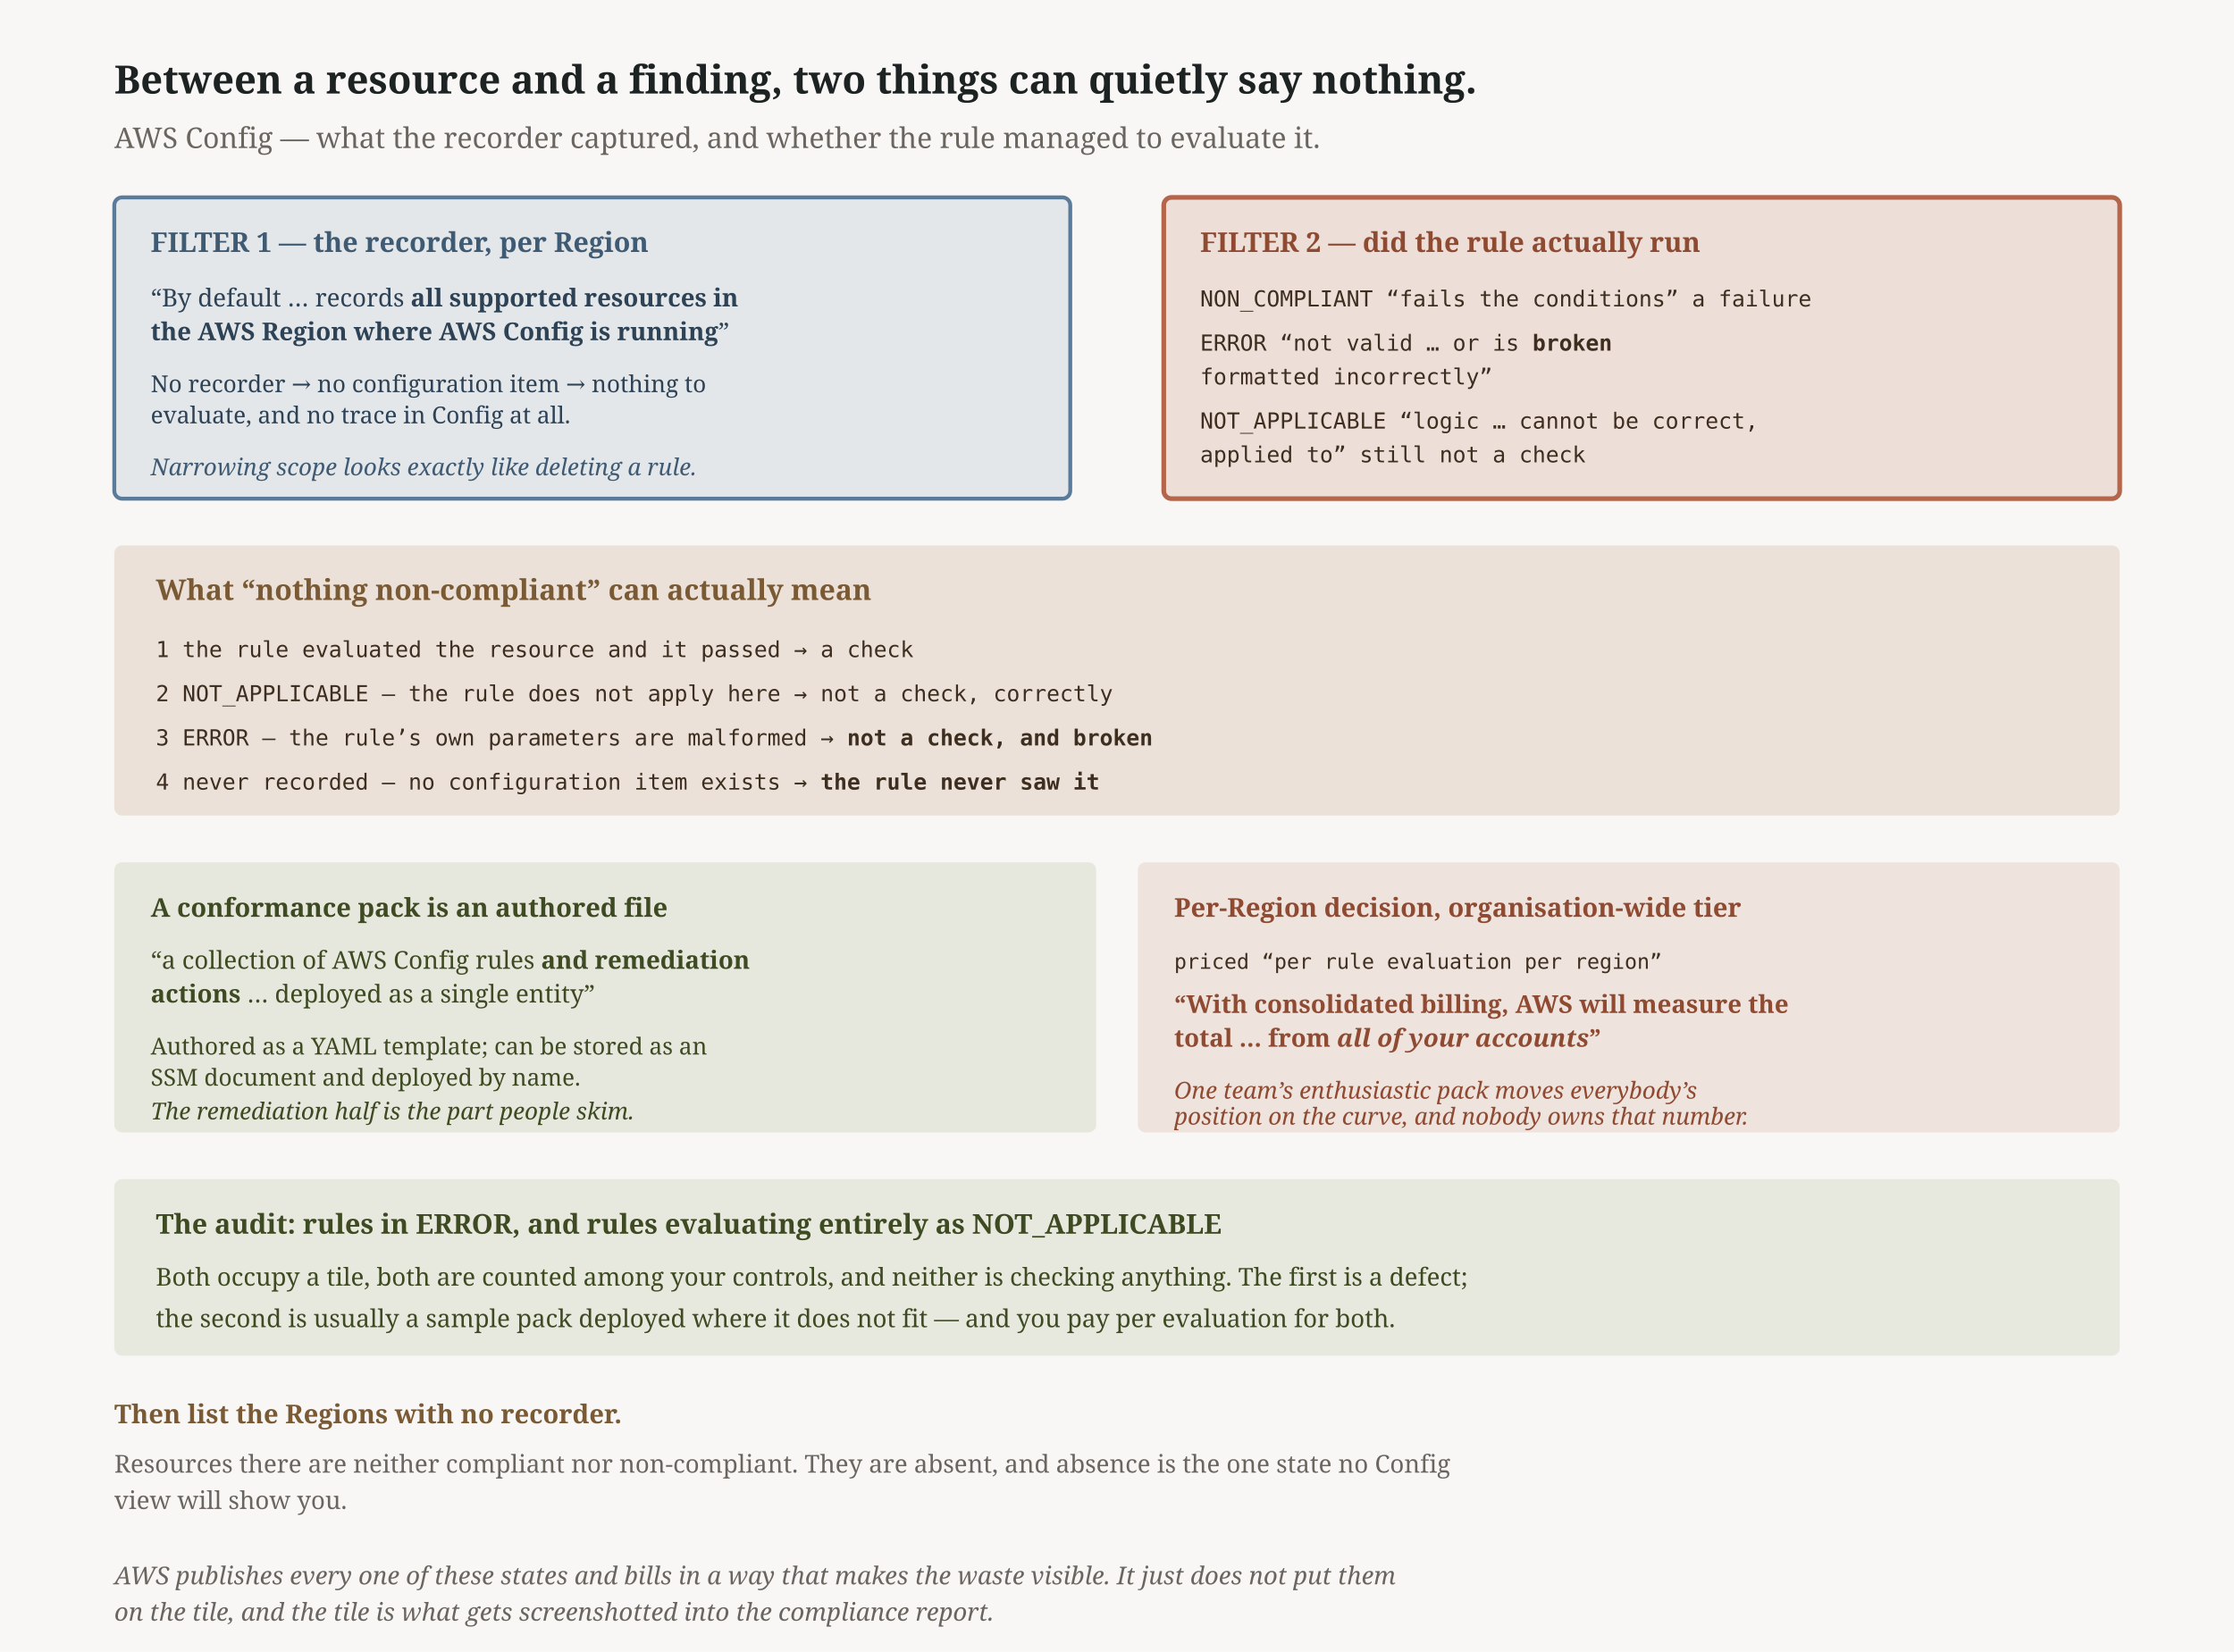
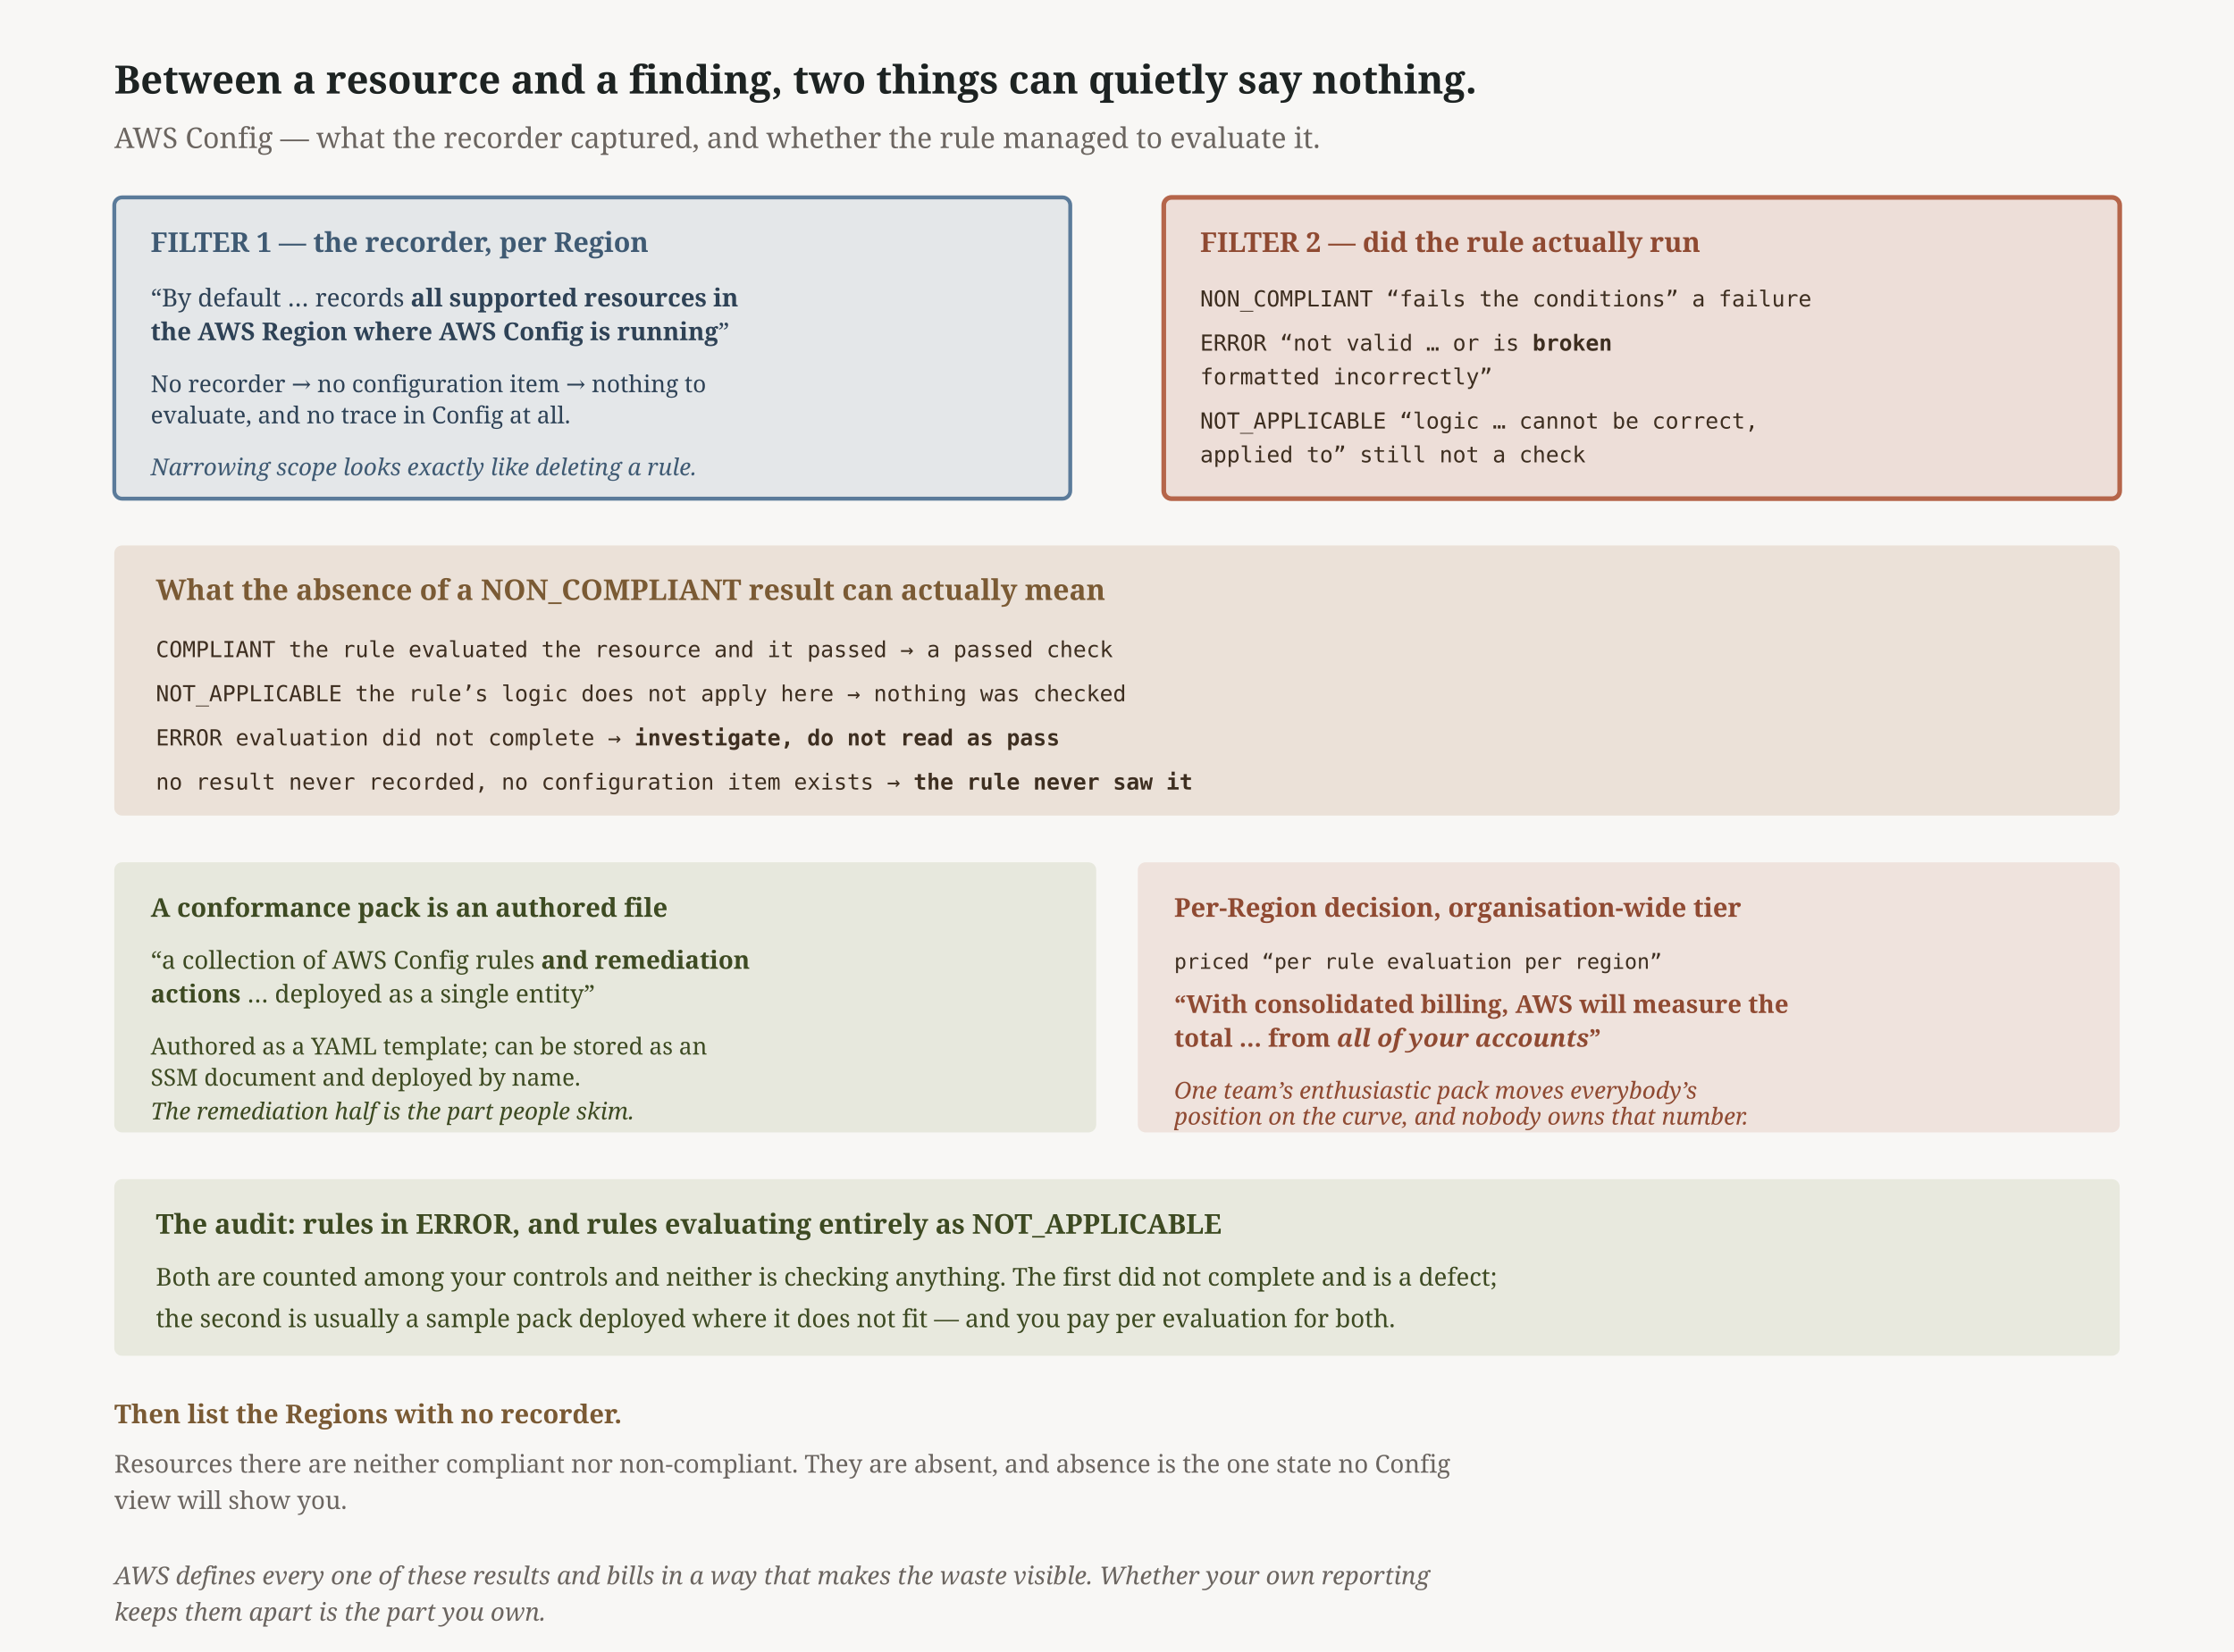
- <svg xmlns="http://www.w3.org/2000/svg" viewBox="0 0 860 636" style="width:100%;max-width:860px;" role="img" aria-label="Diagram: an AWS Config compliance view showing nothing non-compliant can mean four different things. The configuration recorder decides what exists to evaluate and by default records all supported resources in the Region where AWS Config is running, so a resource in a Region with no recorder produces no configuration item and nothing to evaluate. A service-linked configuration recorder has its scope set by the linked service rather than by the customer. Rules return four evaluation results: NON_COMPLIANT means the rule fails the compliance check, ERROR means a parameter is invalid or malformed, and NOT_APPLICABLE filters out resources the rule's logic cannot apply to. Only one of those is a failure and two of them look like success. Charging is per configuration item recorded, per rule evaluation and per conformance pack evaluation, priced per rule evaluation per region, while consolidated billing measures the total evaluations from all accounts.">
+ <svg xmlns="http://www.w3.org/2000/svg" viewBox="0 0 860 636" style="width:100%;max-width:860px;" role="img" aria-label="Diagram: an AWS Config compliance view showing nothing non-compliant can mean four different things. The configuration recorder decides what exists to evaluate and by default records all supported resources in the Region where AWS Config is running, so a resource in a Region with no recorder produces no configuration item and nothing to evaluate. A service-linked configuration recorder has its scope set by the linked service rather than by the customer. Rules return four evaluation results: NON_COMPLIANT means the rule fails the compliance check, ERROR means a parameter is invalid or malformed, and NOT_APPLICABLE filters out resources the rule's logic cannot apply to. Only one of those is a failed check: ERROR means evaluation did not complete and must be investigated, and NOT_APPLICABLE means the rule did not apply, so neither is evidence that a resource passed. Charging is per configuration item recorded, per rule evaluation and per conformance pack evaluation, priced per rule evaluation per region, while consolidated billing measures the total evaluations from all accounts.">
  <rect width="860" height="636" fill="#F8F7F5" />
  <text x="44" y="36" font-family="Georgia, serif" font-size="15" font-weight="bold" fill="#1D2322">Between a resource and a finding, two things can quietly say nothing.</text>
  <text x="44" y="57" font-family="Georgia, serif" font-size="11" fill="#6B6560">AWS Config — what the recorder captured, and whether the rule managed to evaluate it.</text>
  <rect x="44" y="76" width="368" height="116" rx="3" fill="#5B7B9A" opacity="0.13" />
  <rect x="44" y="76" width="368" height="116" rx="3" fill="none" stroke="#5B7B9A" stroke-width="1.5" />
  <text x="58" y="97" font-family="Georgia, serif" font-size="10.5" font-weight="bold" fill="#3F5A73">FILTER 1 — the recorder, per Region</text>
  <text x="58" y="118" font-family="Georgia, serif" font-size="9.5" fill="#2E4256">“By default … records <tspan font-weight="bold">all supported resources in</tspan>
  </text>
  <text x="58" y="131" font-family="Georgia, serif" font-size="9.5" fill="#2E4256">
    <tspan font-weight="bold">the AWS Region where AWS Config is running</tspan>”</text>
  <text x="58" y="151" font-family="Georgia, serif" font-size="9" fill="#2E4256">No recorder → no configuration item → nothing to</text>
  <text x="58" y="163" font-family="Georgia, serif" font-size="9" fill="#2E4256">evaluate, and no trace in Config at all.</text>
  <text x="58" y="183" font-family="Georgia, serif" font-size="9" font-style="italic" fill="#3F5A73">Narrowing scope looks exactly like deleting a rule.</text>
  <rect x="448" y="76" width="368" height="116" rx="3" fill="#B5654A" opacity="0.17" />
  <rect x="448" y="76" width="368" height="116" rx="3" fill="none" stroke="#B5654A" stroke-width="1.8" />
  <text x="462" y="97" font-family="Georgia, serif" font-size="10.5" font-weight="bold" fill="#8F4A32">FILTER 2 — did the rule actually run</text>
  <text x="462" y="118" font-family="Consolas, monospace" font-size="8.5" fill="#3D2E20">NON_COMPLIANT   “fails the conditions”      a failure</text>
  <text x="462" y="135" font-family="Consolas, monospace" font-size="8.5" fill="#3D2E20">ERROR           “not valid … or is          <tspan font-weight="bold">broken</tspan>
  </text>
  <text x="462" y="148" font-family="Consolas, monospace" font-size="8.5" fill="#3D2E20">                formatted incorrectly”</text>
  <text x="462" y="165" font-family="Consolas, monospace" font-size="8.5" fill="#3D2E20">NOT_APPLICABLE  “logic … cannot be         correct,</text>
  <text x="462" y="178" font-family="Consolas, monospace" font-size="8.5" fill="#3D2E20">                applied to”                 still not a check</text>
  <rect x="44" y="210" width="772" height="104" rx="3" fill="#C4A484" opacity="0.26" />
-   <text x="60" y="231" font-family="Georgia, serif" font-size="11" font-weight="bold" fill="#7A5A34">What “nothing non-compliant” can actually mean</text>
-   <text x="60" y="253" font-family="Consolas, monospace" font-size="8.5" fill="#3D2E20">1  the rule evaluated the resource and it passed            → a check</text>
-   <text x="60" y="270" font-family="Consolas, monospace" font-size="8.5" fill="#3D2E20">2  NOT_APPLICABLE — the rule does not apply here            → not a check, correctly</text>
-   <text x="60" y="287" font-family="Consolas, monospace" font-size="8.5" fill="#3D2E20">3  ERROR — the rule’s own parameters are malformed          → <tspan font-weight="bold">not a check, and broken</tspan>
+   <text x="60" y="231" font-family="Georgia, serif" font-size="11" font-weight="bold" fill="#7A5A34">What the absence of a NON_COMPLIANT result can actually mean</text>
+   <text x="60" y="253" font-family="Consolas, monospace" font-size="8.5" fill="#3D2E20">COMPLIANT       the rule evaluated the resource and it passed   → a passed check</text>
+   <text x="60" y="270" font-family="Consolas, monospace" font-size="8.5" fill="#3D2E20">NOT_APPLICABLE  the rule’s logic does not apply here          → nothing was checked</text>
+   <text x="60" y="287" font-family="Consolas, monospace" font-size="8.5" fill="#3D2E20">ERROR           evaluation did not complete                    → <tspan font-weight="bold">investigate, do not read as pass</tspan>
  </text>
-   <text x="60" y="304" font-family="Consolas, monospace" font-size="8.5" fill="#3D2E20">4  never recorded — no configuration item exists            → <tspan font-weight="bold">the rule never saw it</tspan>
+   <text x="60" y="304" font-family="Consolas, monospace" font-size="8.5" fill="#3D2E20">no result       never recorded, no configuration item exists   → <tspan font-weight="bold">the rule never saw it</tspan>
  </text>
  <rect x="44" y="332" width="378" height="104" rx="3" fill="#8A9A5B" opacity="0.16" />
  <text x="58" y="353" font-family="Georgia, serif" font-size="10" font-weight="bold" fill="#3D4A22">A conformance pack is an authored file</text>
  <text x="58" y="373" font-family="Georgia, serif" font-size="9.5" fill="#3D4A22">“a collection of AWS Config rules <tspan font-weight="bold">and remediation</tspan>
  </text>
  <text x="58" y="386" font-family="Georgia, serif" font-size="9.5" fill="#3D4A22">
    <tspan font-weight="bold">actions</tspan> … deployed as a single entity”</text>
  <text x="58" y="406" font-family="Georgia, serif" font-size="9" fill="#3D4A22">Authored as a YAML template; can be stored as an</text>
  <text x="58" y="418" font-family="Georgia, serif" font-size="9" fill="#3D4A22">SSM document and deployed by name.</text>
  <text x="58" y="431" font-family="Georgia, serif" font-size="9" font-style="italic" fill="#3D4A22">The remediation half is the part people skim.</text>
  <rect x="438" y="332" width="378" height="104" rx="3" fill="#B5654A" opacity="0.14" />
  <text x="452" y="353" font-family="Georgia, serif" font-size="10" font-weight="bold" fill="#8F4A32">Per-Region decision, organisation-wide tier</text>
  <text x="452" y="373" font-family="Consolas, monospace" font-size="8" fill="#3D2E20">priced “per rule evaluation per region”</text>
  <text x="452" y="390" font-family="Georgia, serif" font-size="9.5" font-weight="bold" fill="#8F4A32">“With consolidated billing, AWS will measure the</text>
  <text x="452" y="403" font-family="Georgia, serif" font-size="9.5" font-weight="bold" fill="#8F4A32">total … from <tspan font-style="italic">all of your accounts</tspan>”</text>
  <text x="452" y="423" font-family="Georgia, serif" font-size="9" font-style="italic" fill="#8F4A32">One team’s enthusiastic pack moves everybody’s</text>
  <text x="452" y="433" font-family="Georgia, serif" font-size="9" font-style="italic" fill="#8F4A32">position on the curve, and nobody owns that number.</text>
  <rect x="44" y="454" width="772" height="68" rx="3" fill="#8A9A5B" opacity="0.15" />
  <text x="60" y="475" font-family="Georgia, serif" font-size="10.5" font-weight="bold" fill="#3D4A22">The audit: rules in ERROR, and rules evaluating entirely as NOT_APPLICABLE</text>
-   <text x="60" y="495" font-family="Georgia, serif" font-size="9.5" fill="#3D4A22">Both occupy a tile, both are counted among your controls, and neither is checking anything. The first is a defect;</text>
+   <text x="60" y="495" font-family="Georgia, serif" font-size="9.5" fill="#3D4A22">Both are counted among your controls and neither is checking anything. The first did not complete and is a defect;</text>
  <text x="60" y="511" font-family="Georgia, serif" font-size="9.5" fill="#3D4A22">the second is usually a sample pack deployed where it does not fit — and you pay per evaluation for both.</text>
  <text x="44" y="548" font-family="Georgia, serif" font-size="10" font-weight="bold" fill="#7A5A34">Then list the Regions with no recorder.</text>
  <text x="44" y="567" font-family="Georgia, serif" font-size="9.5" fill="#6B6560">Resources there are neither compliant nor non-compliant. They are absent, and absence is the one state no Config</text>
  <text x="44" y="581" font-family="Georgia, serif" font-size="9.5" fill="#6B6560">view will show you.</text>
-   <text x="44" y="610" font-family="Georgia, serif" font-size="9.5" font-style="italic" fill="#6B6560">AWS publishes every one of these states and bills in a way that makes the waste visible. It just does not put them</text>
-   <text x="44" y="624" font-family="Georgia, serif" font-size="9.5" font-style="italic" fill="#6B6560">on the tile, and the tile is what gets screenshotted into the compliance report.</text>
+   <text x="44" y="610" font-family="Georgia, serif" font-size="9.5" font-style="italic" fill="#6B6560">AWS defines every one of these results and bills in a way that makes the waste visible. Whether your own reporting</text>
+   <text x="44" y="624" font-family="Georgia, serif" font-size="9.5" font-style="italic" fill="#6B6560">keeps them apart is the part you own.</text>
</svg>
